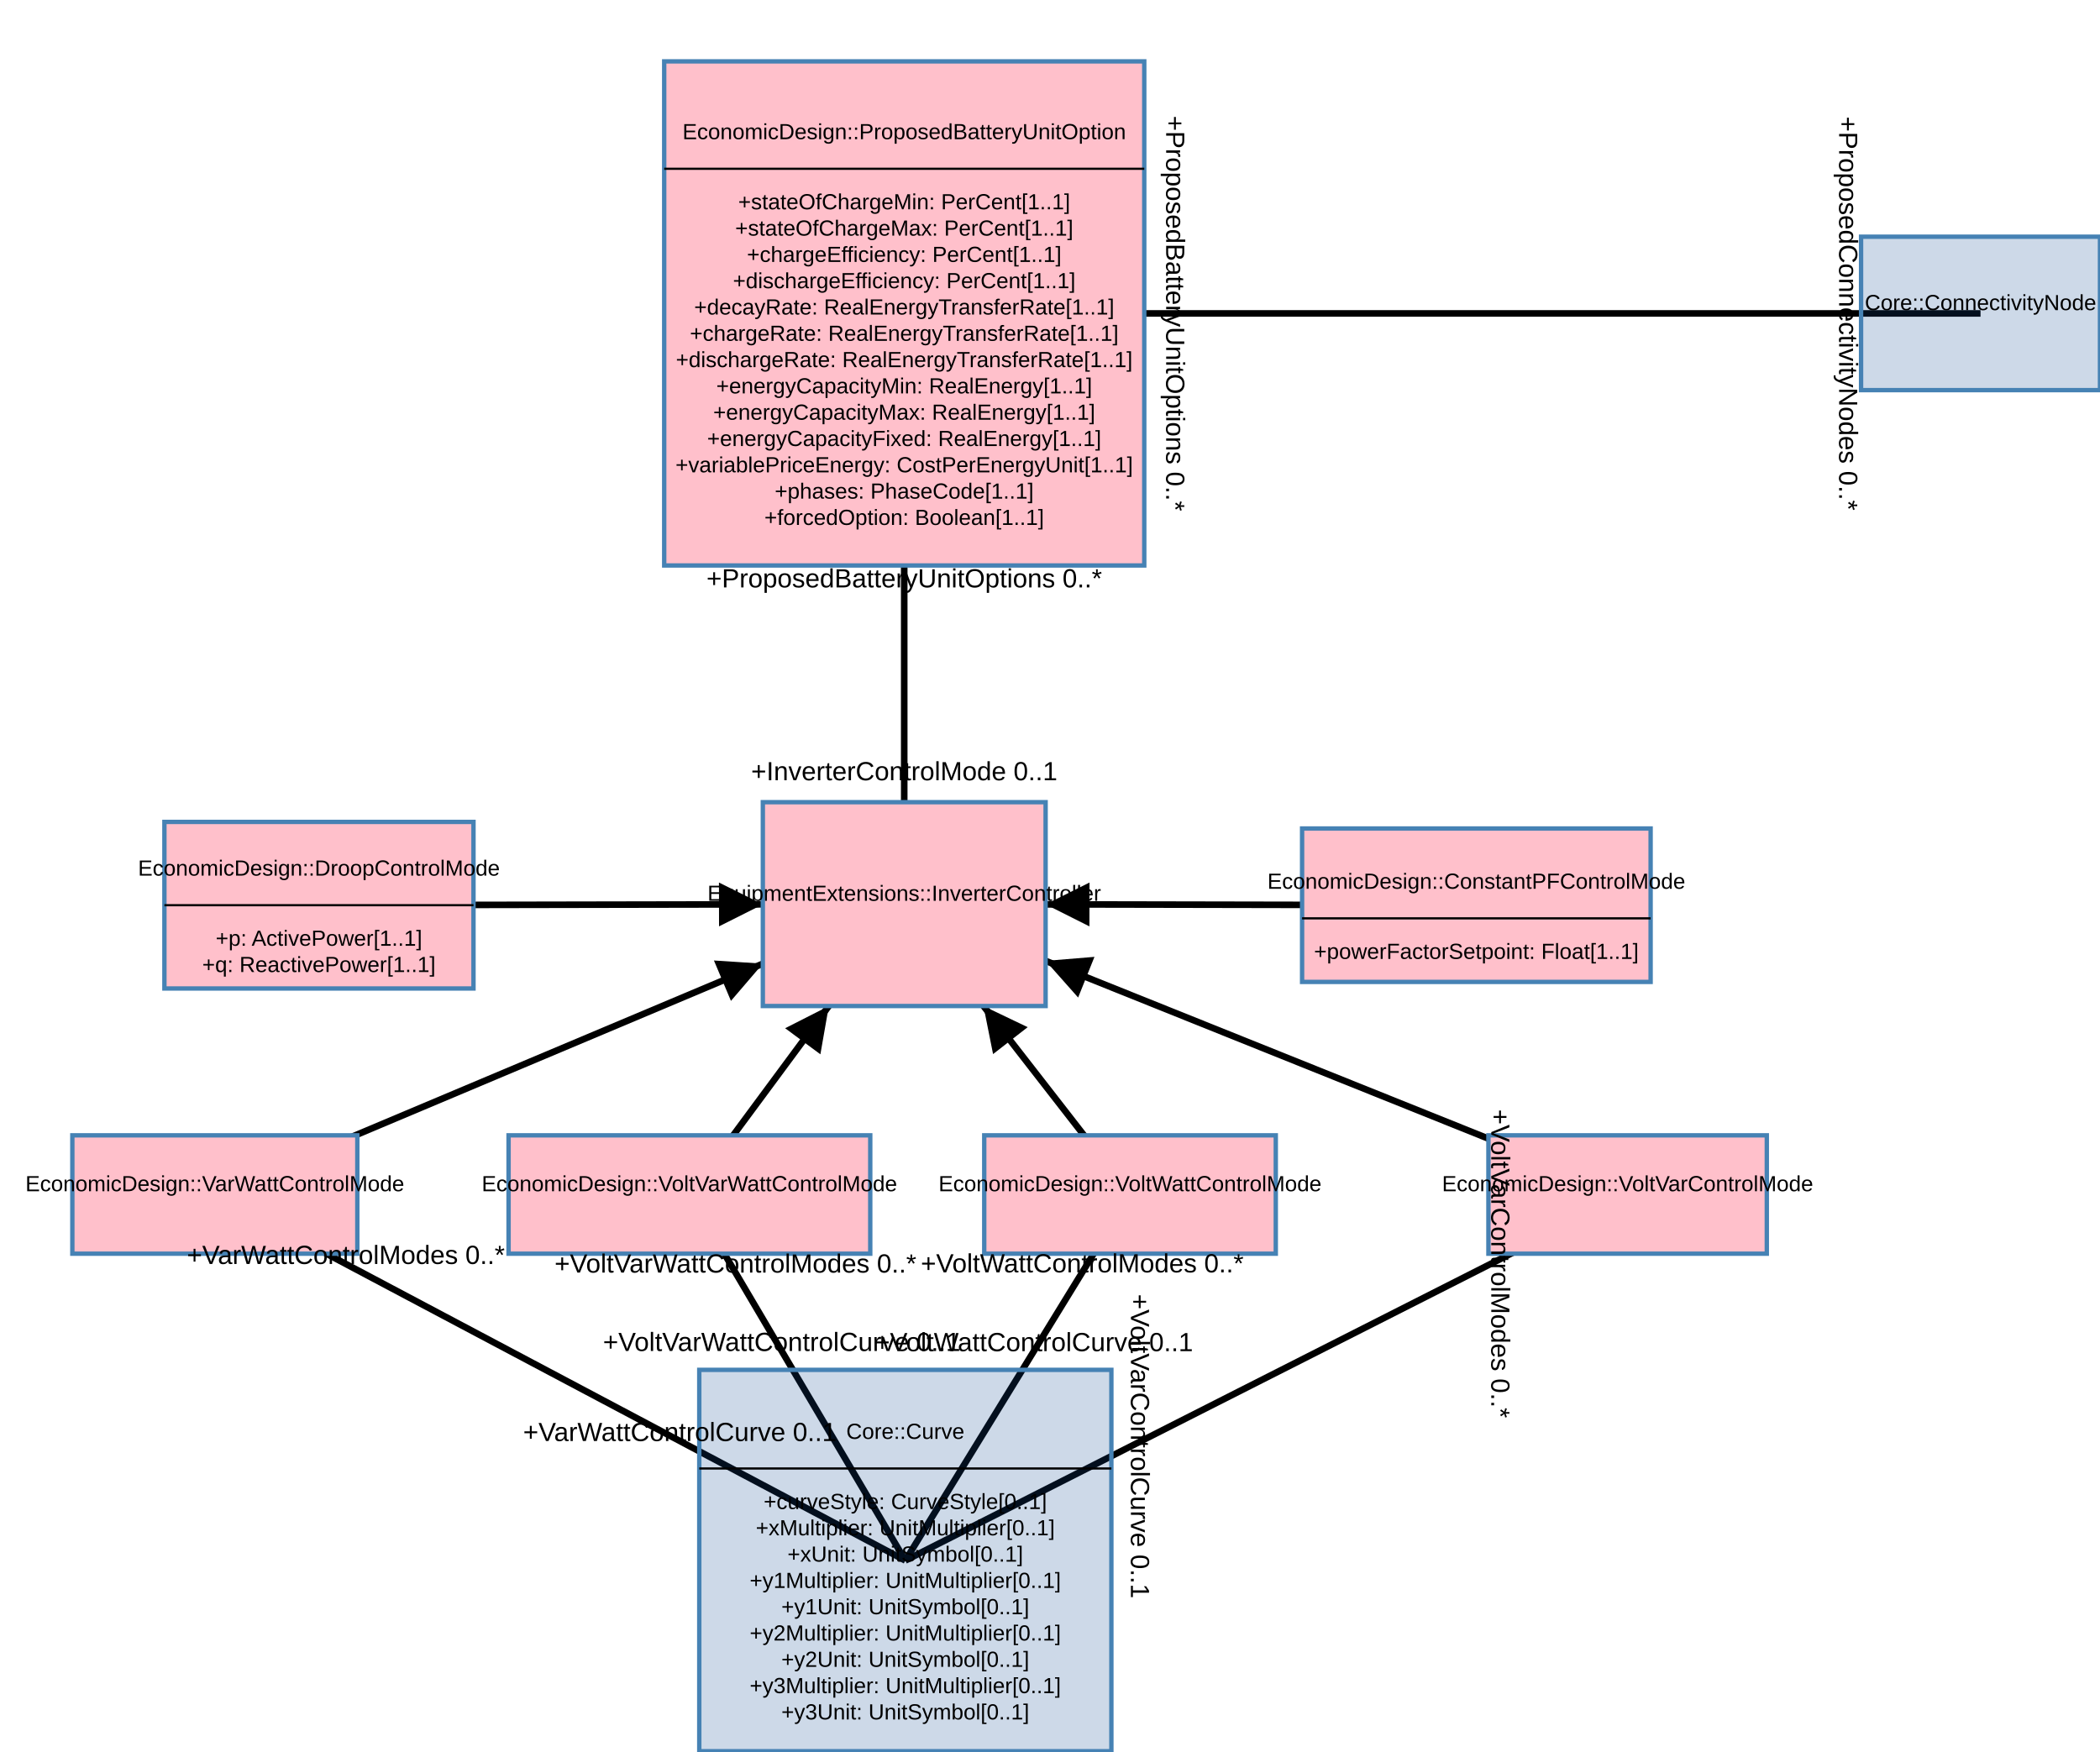
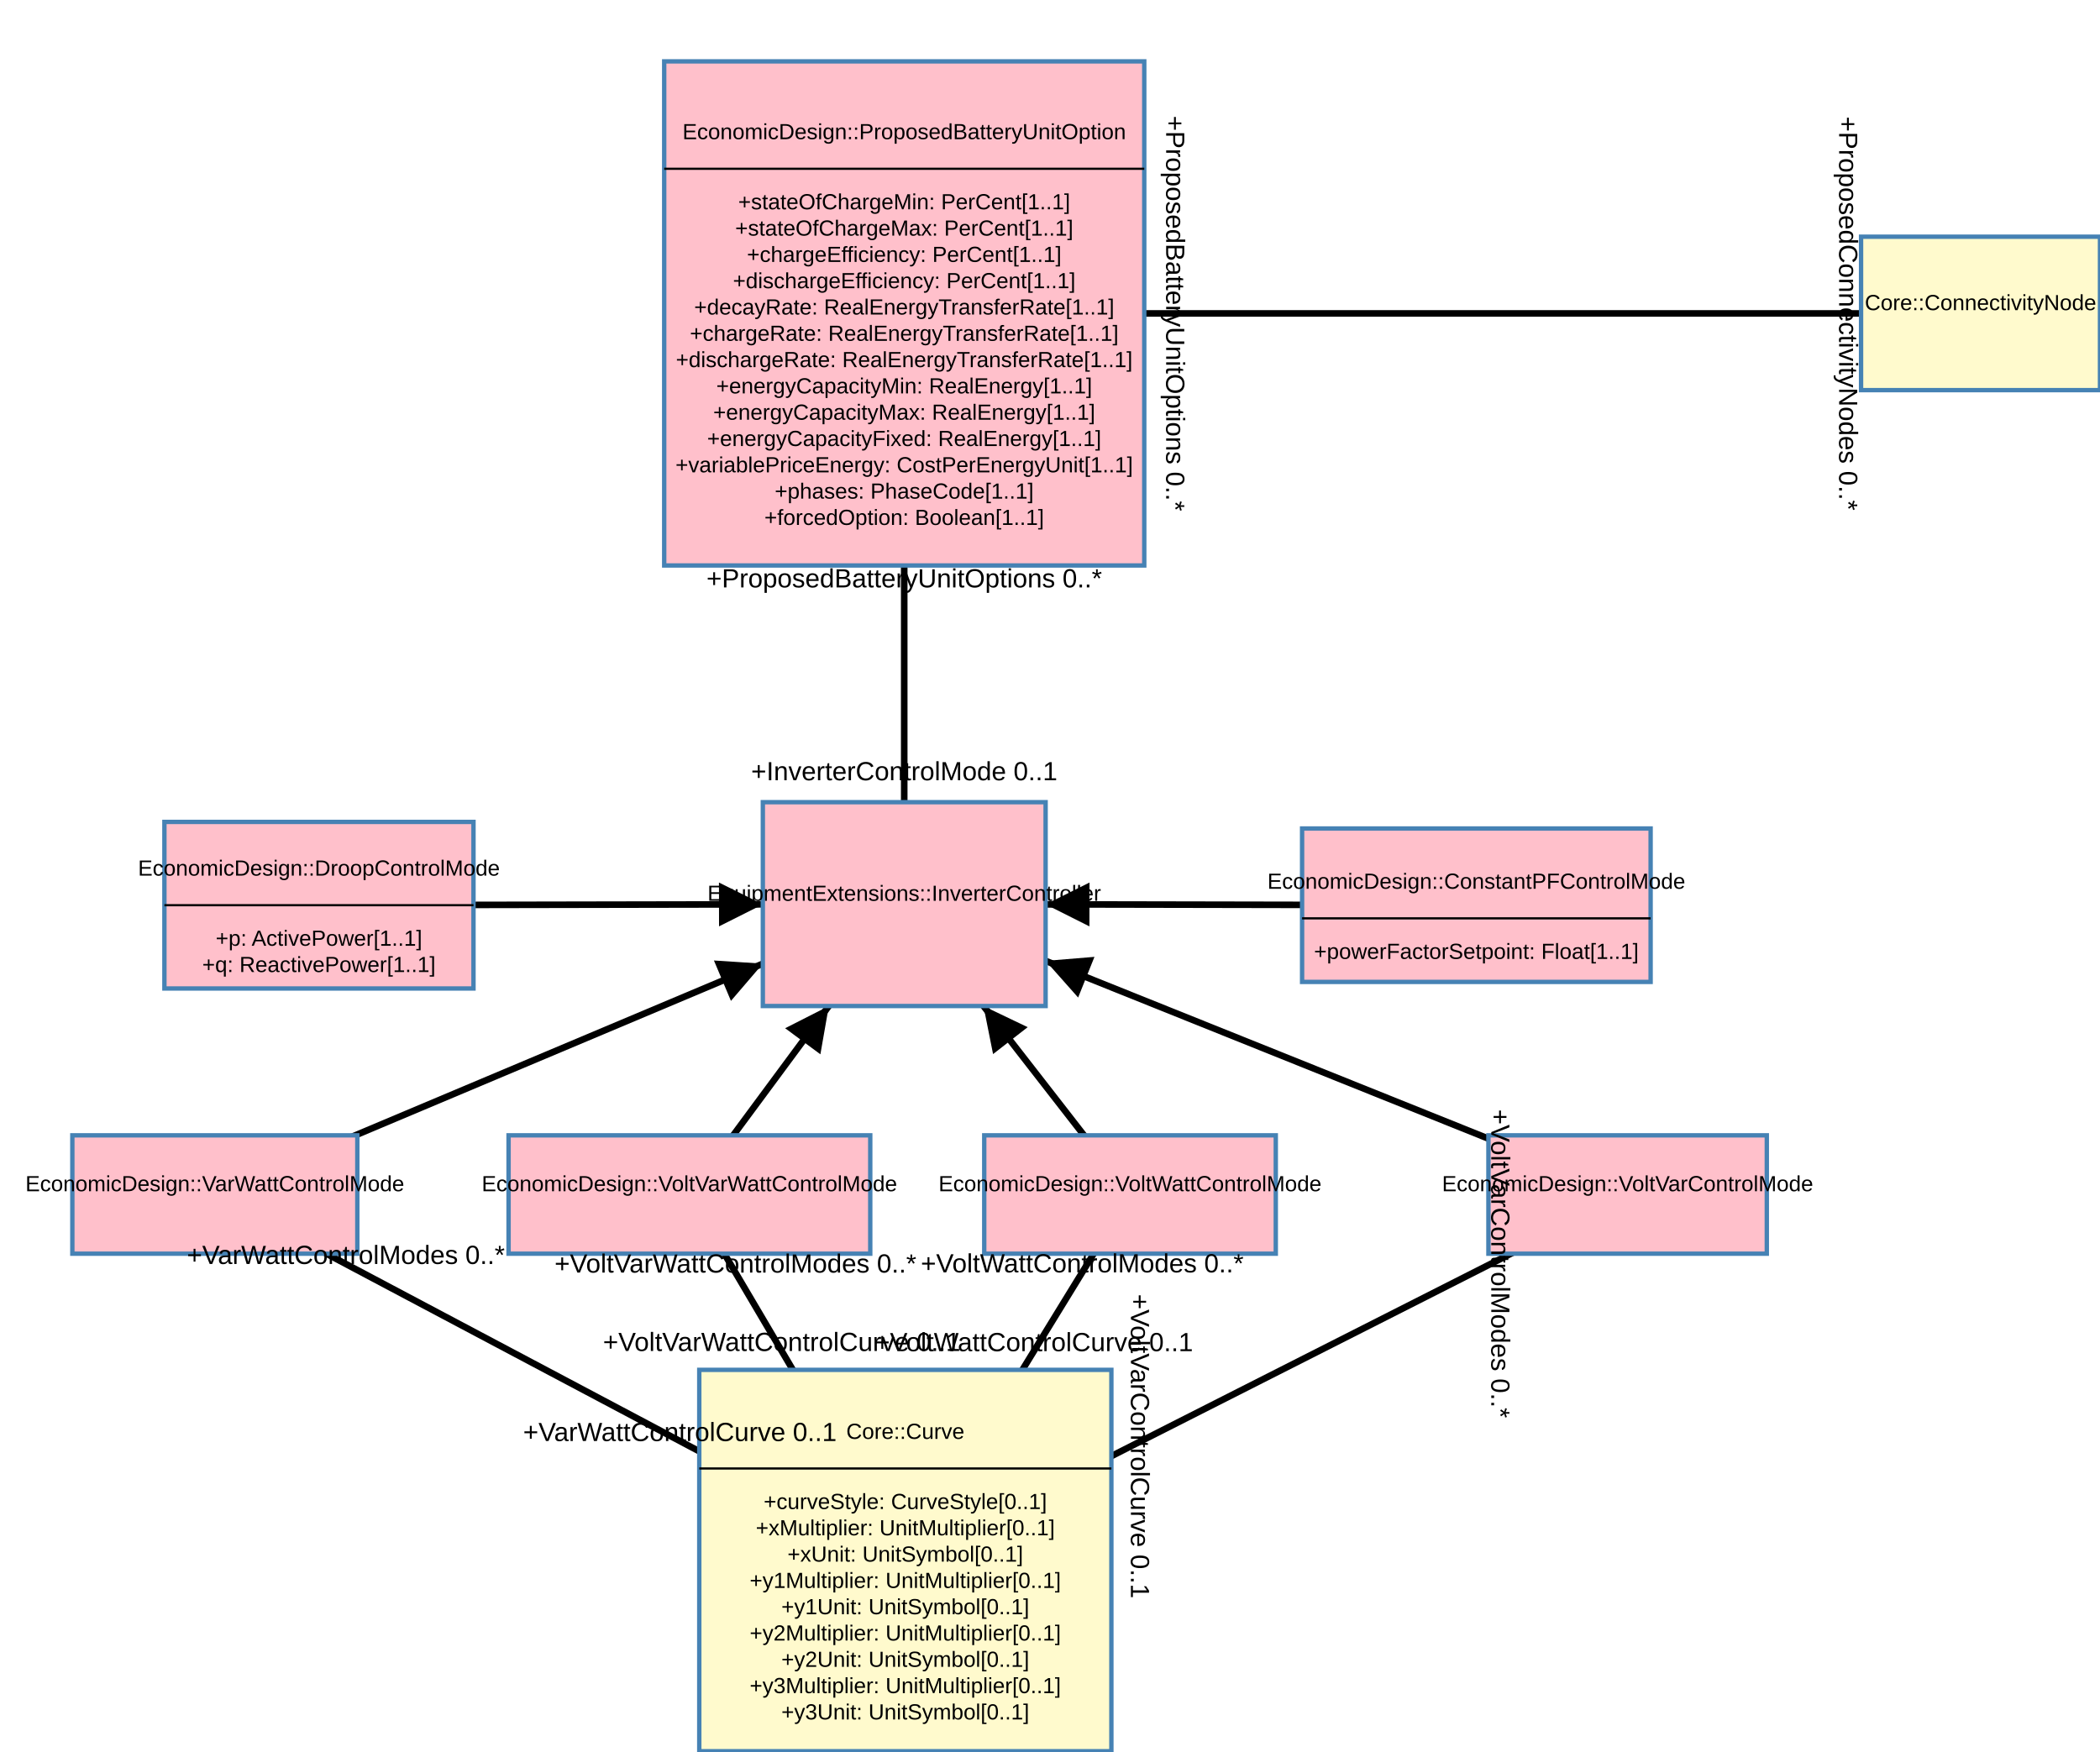
<svg xmlns="http://www.w3.org/2000/svg" width="958" height="799">
  <g class="zoom-group">
    <defs>
      <marker id="arrowhead" viewBox="-0 -5 10 10" refX="5" refY="0" orient="auto" markerWidth="10" markerHeight="10" xoverflow="visible">
        <path d="M 0,-5 L 10 ,0 L 0,5" fill="black" style="stroke: none;" />
      </marker>
    </defs>
    <line class="link" x1="412.5" y1="143" x2="412.5" y2="412.5" stroke="#000000" stroke-width="3" />
    <line class="link" x1="412.5" y1="143" x2="903.5" y2="143" stroke="#000000" stroke-width="3" />
    <line class="link" x1="145.5" y1="413" x2="412.5" y2="412.5" stroke="#000000" stroke-width="3" marker-end="url(#arrowhead)" />
    <line class="link" x1="98" y1="545" x2="412.5" y2="412.5" stroke="#000000" stroke-width="3" marker-end="url(#arrowhead)" />
    <line class="link" x1="314.5" y1="545" x2="412.5" y2="412.5" stroke="#000000" stroke-width="3" marker-end="url(#arrowhead)" />
    <line class="link" x1="742.5" y1="545" x2="412.5" y2="412.5" stroke="#000000" stroke-width="3" marker-end="url(#arrowhead)" />
    <line class="link" x1="673.5" y1="413" x2="412.5" y2="412.5" stroke="#000000" stroke-width="3" marker-end="url(#arrowhead)" />
    <line class="link" x1="515.5" y1="545" x2="412.5" y2="412.5" stroke="#000000" stroke-width="3" marker-end="url(#arrowhead)" />
    <line class="link" x1="98" y1="545" x2="413" y2="712" stroke="#000000" stroke-width="3" />
    <line class="link" x1="314.5" y1="545" x2="413" y2="712" stroke="#000000" stroke-width="3" />
    <line class="link" x1="515.5" y1="545" x2="413" y2="712" stroke="#000000" stroke-width="3" />
    <line class="link" x1="742.5" y1="545" x2="413" y2="712" stroke="#000000" stroke-width="3" />
    <line class="arrow" x2="338" y2="412.64" x1="145.5" y1="413" stroke="#000000" stroke-width="2" marker-end="url(#arrowhead)" />
    <line class="arrow" x2="338.784" y2="443.557" x1="98" y1="545" stroke="#000000" stroke-width="2" marker-end="url(#arrowhead)" />
    <line class="arrow" x2="372.161" y2="467.04" x1="314.5" y1="545" stroke="#000000" stroke-width="2" marker-end="url(#arrowhead)" />
    <line class="arrow" x2="486.28" y2="442.124" x1="742.5" y1="545" stroke="#000000" stroke-width="2" marker-end="url(#arrowhead)" />
    <line class="arrow" x2="487" y2="412.643" x1="673.5" y1="413" stroke="#000000" stroke-width="2" marker-end="url(#arrowhead)" />
    <line class="arrow" x2="454.785" y2="466.895" x1="515.5" y1="545" stroke="#000000" stroke-width="2" marker-end="url(#arrowhead)" />
    <g class="draggable" transform="translate(348, 366)">
      <rect class="box" width="129" height="93" style="fill: #ffc0cb; stroke: steelblue; stroke-width: 2px; cursor: move;" />
      <text class="text" x="64.5" y="41.5" dy=".35em" text-anchor="middle" style="font-family: Arial, sans-serif; fill: black; font-size: 10px; pointer-events: none;">EquipmentExtensions::InverterController</text>
    </g>
    <g class="draggable" transform="translate(594, 378)">
      <rect class="box" width="159" height="70" style="fill: #ffc0cb; stroke: steelblue; stroke-width: 2px; cursor: move;" />
      <text class="text" x="79.5" y="24" dy=".35em" text-anchor="middle" style="font-family: Arial, sans-serif; fill: black; font-size: 10px; pointer-events: none;">EconomicDesign::ConstantPFControlMode</text>
      <line x1="0" x2="159" y1="41" y2="41" stroke="black" stroke-width="1" />
      <text class="text" x="79.5" y="56" dy=".35em" text-anchor="middle" style="font-family: Arial, sans-serif; fill: black; font-size: 10px; pointer-events: none;">+powerFactorSetpoint: Float[1..1]</text>
    </g>
    <g class="draggable" transform="translate(232, 518)">
      <rect class="box" width="165" height="54" style="fill: #ffc0cb; stroke: steelblue; stroke-width: 2px; cursor: move;" />
      <text class="text" x="82.5" y="22" dy=".35em" text-anchor="middle" style="font-family: Arial, sans-serif; fill: black; font-size: 10px; pointer-events: none;">EconomicDesign::VoltVarWattControlMode</text>
    </g>
    <g class="draggable" transform="translate(33, 518)">
      <rect class="box" width="130" height="54" style="fill: #ffc0cb; stroke: steelblue; stroke-width: 2px; cursor: move;" />
      <text class="text" x="65" y="22" dy=".35em" text-anchor="middle" style="font-family: Arial, sans-serif; fill: black; font-size: 10px; pointer-events: none;">EconomicDesign::VarWattControlMode</text>
    </g>
    <g class="draggable" transform="translate(449, 518)">
      <rect class="box" width="133" height="54" style="fill: #ffc0cb; stroke: steelblue; stroke-width: 2px; cursor: move;" />
      <text class="text" x="66.5" y="22" dy=".35em" text-anchor="middle" style="font-family: Arial, sans-serif; fill: black; font-size: 10px; pointer-events: none;">EconomicDesign::VoltWattControlMode</text>
    </g>
    <g class="draggable" transform="translate(679, 518)">
      <rect class="box" width="127" height="54" style="fill: #ffc0cb; stroke: steelblue; stroke-width: 2px; cursor: move;" />
      <text class="text" x="63.5" y="22" dy=".35em" text-anchor="middle" style="font-family: Arial, sans-serif; fill: black; font-size: 10px; pointer-events: none;">EconomicDesign::VoltVarControlMode</text>
    </g>
    <g class="draggable" transform="translate(75, 375)">
      <rect class="box" width="141" height="76" style="fill: #ffc0cb; stroke: steelblue; stroke-width: 2px; cursor: move;" />
      <text class="text" x="70.5" y="21" dy=".35em" text-anchor="middle" style="font-family: Arial, sans-serif; fill: black; font-size: 10px; pointer-events: none;">EconomicDesign::DroopControlMode</text>
      <line x1="0" x2="141" y1="38" y2="38" stroke="black" stroke-width="1" />
      <text class="text" x="70.5" y="53" dy=".35em" text-anchor="middle" style="font-family: Arial, sans-serif; fill: black; font-size: 10px; pointer-events: none;">+p: ActivePower[1..1]</text>
      <text class="text" x="70.5" y="65" dy=".35em" text-anchor="middle" style="font-family: Arial, sans-serif; fill: black; font-size: 10px; pointer-events: none;">+q: ReactivePower[1..1]</text>
    </g>
    <g class="draggable" transform="translate(303, 28)">
      <rect class="box" width="219" height="230" style="fill: #ffc0cb; stroke: steelblue; stroke-width: 2px; cursor: move;" />
      <text class="text" x="109.5" y="32" dy=".35em" text-anchor="middle" style="font-family: Arial, sans-serif; fill: black; font-size: 10px; pointer-events: none;">EconomicDesign::ProposedBatteryUnitOption</text>
      <line x1="0" x2="219" y1="49" y2="49" stroke="black" stroke-width="1" />
      <text class="text" x="109.5" y="64" dy=".35em" text-anchor="middle" style="font-family: Arial, sans-serif; fill: black; font-size: 10px; pointer-events: none;">+stateOfChargeMin: PerCent[1..1]</text>
      <text class="text" x="109.5" y="76" dy=".35em" text-anchor="middle" style="font-family: Arial, sans-serif; fill: black; font-size: 10px; pointer-events: none;">+stateOfChargeMax: PerCent[1..1]</text>
      <text class="text" x="109.5" y="88" dy=".35em" text-anchor="middle" style="font-family: Arial, sans-serif; fill: black; font-size: 10px; pointer-events: none;">+chargeEfficiency: PerCent[1..1]</text>
      <text class="text" x="109.5" y="100" dy=".35em" text-anchor="middle" style="font-family: Arial, sans-serif; fill: black; font-size: 10px; pointer-events: none;">+dischargeEfficiency: PerCent[1..1]</text>
      <text class="text" x="109.5" y="112" dy=".35em" text-anchor="middle" style="font-family: Arial, sans-serif; fill: black; font-size: 10px; pointer-events: none;">+decayRate: RealEnergyTransferRate[1..1]</text>
      <text class="text" x="109.5" y="124" dy=".35em" text-anchor="middle" style="font-family: Arial, sans-serif; fill: black; font-size: 10px; pointer-events: none;">+chargeRate: RealEnergyTransferRate[1..1]</text>
      <text class="text" x="109.5" y="136" dy=".35em" text-anchor="middle" style="font-family: Arial, sans-serif; fill: black; font-size: 10px; pointer-events: none;">+dischargeRate: RealEnergyTransferRate[1..1]</text>
      <text class="text" x="109.5" y="148" dy=".35em" text-anchor="middle" style="font-family: Arial, sans-serif; fill: black; font-size: 10px; pointer-events: none;">+energyCapacityMin: RealEnergy[1..1]</text>
      <text class="text" x="109.5" y="160" dy=".35em" text-anchor="middle" style="font-family: Arial, sans-serif; fill: black; font-size: 10px; pointer-events: none;">+energyCapacityMax: RealEnergy[1..1]</text>
      <text class="text" x="109.5" y="172" dy=".35em" text-anchor="middle" style="font-family: Arial, sans-serif; fill: black; font-size: 10px; pointer-events: none;">+energyCapacityFixed: RealEnergy[1..1]</text>
      <text class="text" x="109.5" y="184" dy=".35em" text-anchor="middle" style="font-family: Arial, sans-serif; fill: black; font-size: 10px; pointer-events: none;">+variablePriceEnergy: CostPerEnergyUnit[1..1]</text>
      <text class="text" x="109.5" y="196" dy=".35em" text-anchor="middle" style="font-family: Arial, sans-serif; fill: black; font-size: 10px; pointer-events: none;">+phases: PhaseCode[1..1]</text>
      <text class="text" x="109.5" y="208" dy=".35em" text-anchor="middle" style="font-family: Arial, sans-serif; fill: black; font-size: 10px; pointer-events: none;">+forcedOption: Boolean[1..1]</text>
    </g>
    <g class="draggable" transform="translate(849, 108)">
-       <rect class="box" width="109" height="70" style="fill: #13499135; stroke: steelblue; stroke-width: 2px; cursor: move;" />
+       <rect class="box" width="109" height="70" style="fill: #fffacd; stroke: steelblue; stroke-width: 2px; cursor: move;" />
      <text class="text" x="54.5" y="30" dy=".35em" text-anchor="middle" style="font-family: Arial, sans-serif; fill: black; font-size: 10px; pointer-events: none;">Core::ConnectivityNode</text>
    </g>
    <g class="draggable" transform="translate(319, 625)">
-       <rect class="box" width="188" height="174" style="fill: #13499135; stroke: steelblue; stroke-width: 2px; cursor: move;" />
+       <rect class="box" width="188" height="174" style="fill: #fffacd; stroke: steelblue; stroke-width: 2px; cursor: move;" />
      <text class="text" x="94" y="28" dy=".35em" text-anchor="middle" style="font-family: Arial, sans-serif; fill: black; font-size: 10px; pointer-events: none;">Core::Curve</text>
      <line x1="0" x2="188" y1="45" y2="45" stroke="black" stroke-width="1" />
      <text class="text" x="94" y="60" dy=".35em" text-anchor="middle" style="font-family: Arial, sans-serif; fill: black; font-size: 10px; pointer-events: none;">+curveStyle: CurveStyle[0..1]</text>
      <text class="text" x="94" y="72" dy=".35em" text-anchor="middle" style="font-family: Arial, sans-serif; fill: black; font-size: 10px; pointer-events: none;">+xMultiplier: UnitMultiplier[0..1]</text>
      <text class="text" x="94" y="84" dy=".35em" text-anchor="middle" style="font-family: Arial, sans-serif; fill: black; font-size: 10px; pointer-events: none;">+xUnit: UnitSymbol[0..1]</text>
      <text class="text" x="94" y="96" dy=".35em" text-anchor="middle" style="font-family: Arial, sans-serif; fill: black; font-size: 10px; pointer-events: none;">+y1Multiplier: UnitMultiplier[0..1]</text>
      <text class="text" x="94" y="108" dy=".35em" text-anchor="middle" style="font-family: Arial, sans-serif; fill: black; font-size: 10px; pointer-events: none;">+y1Unit: UnitSymbol[0..1]</text>
      <text class="text" x="94" y="120" dy=".35em" text-anchor="middle" style="font-family: Arial, sans-serif; fill: black; font-size: 10px; pointer-events: none;">+y2Multiplier: UnitMultiplier[0..1]</text>
      <text class="text" x="94" y="132" dy=".35em" text-anchor="middle" style="font-family: Arial, sans-serif; fill: black; font-size: 10px; pointer-events: none;">+y2Unit: UnitSymbol[0..1]</text>
      <text class="text" x="94" y="144" dy=".35em" text-anchor="middle" style="font-family: Arial, sans-serif; fill: black; font-size: 10px; pointer-events: none;">+y3Multiplier: UnitMultiplier[0..1]</text>
      <text class="text" x="94" y="156" dy=".35em" text-anchor="middle" style="font-family: Arial, sans-serif; fill: black; font-size: 10px; pointer-events: none;">+y3Unit: UnitSymbol[0..1]</text>
    </g>
    <text class="link-text-start" x="412.5" y="268" transform="rotate(0, 412.5, 268)" text-anchor="middle" style="font-family: Arial, sans-serif; font-size: 12px; fill: black;">+ProposedBatteryUnitOptions 0..*</text>
    <text class="link-text-start" x="532" y="143" transform="rotate(90, 532, 143)" text-anchor="middle" style="font-family: Arial, sans-serif; font-size: 12px; fill: black;">+ProposedBatteryUnitOptions 0..*</text>
    <text class="link-text-start" x="226" y="412.849" transform="rotate(90, 226, 412.8493)" text-anchor="middle" style="font-family: Arial, sans-serif; font-size: 12px; fill: black;" />
    <text class="link-text-start" x="171.302" y="514.117" transform="rotate(90, 171.3023, 514.1175)" text-anchor="middle" style="font-family: Arial, sans-serif; font-size: 12px; fill: black;" />
    <text class="link-text-start" x="340.416" y="509.96" transform="rotate(0, 340.4163, 509.9601)" text-anchor="middle" style="font-family: Arial, sans-serif; font-size: 12px; fill: black;" />
    <text class="link-text-start" x="669.72" y="515.778" transform="rotate(90, 669.7201, 515.7778)" text-anchor="middle" style="font-family: Arial, sans-serif; font-size: 12px; fill: black;" />
    <text class="link-text-start" x="584" y="412.829" transform="rotate(90, 584, 412.8285)" text-anchor="middle" style="font-family: Arial, sans-serif; font-size: 12px; fill: black;" />
    <text class="link-text-start" x="488.374" y="510.105" transform="rotate(0, 488.374, 510.1049)" text-anchor="middle" style="font-family: Arial, sans-serif; font-size: 12px; fill: black;" />
    <text class="link-text-start" x="157.763" y="576.684" transform="rotate(0, 157.7633, 576.684)" text-anchor="middle" style="font-family: Arial, sans-serif; font-size: 12px; fill: black;">+VarWattControlModes 0..*</text>
    <text class="link-text-start" x="335.505" y="580.613" transform="rotate(0, 335.5055, 580.6134)" text-anchor="middle" style="font-family: Arial, sans-serif; font-size: 12px; fill: black;">+VoltVarWattControlModes 0..*</text>
    <text class="link-text-start" x="493.697" y="580.523" transform="rotate(0, 493.6971, 580.5227)" text-anchor="middle" style="font-family: Arial, sans-serif; font-size: 12px; fill: black;">+VoltWattControlModes 0..*</text>
    <text class="link-text-start" x="680.308" y="576.521" transform="rotate(90, 680.3078, 576.5208)" text-anchor="middle" style="font-family: Arial, sans-serif; font-size: 12px; fill: black;">+VoltVarControlModes 0..*</text>
    <text class="link-text-end" x="412.5" y="356" transform="rotate(0, 412.5, 356)" text-anchor="middle" style="font-family: Arial, sans-serif; font-size: 12px; fill: black;">+InverterControlMode 0..1</text>
    <text class="link-text-end" x="839" y="143" transform="rotate(90, 839, 143)" text-anchor="middle" style="font-family: Arial, sans-serif; font-size: 12px; fill: black;">+ProposedConnectivityNodes 0..*</text>
    <text class="link-text-end" x="338" y="412.64" transform="rotate(90, 338, 412.6395)" text-anchor="middle" style="font-family: Arial, sans-serif; font-size: 12px; fill: black;" />
    <text class="link-text-end" x="338.784" y="443.557" transform="rotate(90, 338.7845, 443.5566)" text-anchor="middle" style="font-family: Arial, sans-serif; font-size: 12px; fill: black;" />
    <text class="link-text-end" x="372.161" y="467.04" transform="rotate(0, 372.1611, 467.0399)" text-anchor="middle" style="font-family: Arial, sans-serif; font-size: 12px; fill: black;" />
    <text class="link-text-end" x="486.28" y="442.124" transform="rotate(90, 486.2799, 442.1238)" text-anchor="middle" style="font-family: Arial, sans-serif; font-size: 12px; fill: black;" />
    <text class="link-text-end" x="487" y="412.643" transform="rotate(90, 487, 412.6427)" text-anchor="middle" style="font-family: Arial, sans-serif; font-size: 12px; fill: black;" />
    <text class="link-text-end" x="454.785" y="466.895" transform="rotate(0, 454.7845, 466.8951)" text-anchor="middle" style="font-family: Arial, sans-serif; font-size: 12px; fill: black;" />
    <text class="link-text-end" x="310.165" y="657.481" transform="rotate(0, 310.1649, 657.481)" text-anchor="middle" style="font-family: Arial, sans-serif; font-size: 12px; fill: black;">+VarWattControlCurve 0..1</text>
    <text class="link-text-end" x="356.605" y="616.387" transform="rotate(0, 356.6053, 616.3866)" text-anchor="middle" style="font-family: Arial, sans-serif; font-size: 12px; fill: black;">+VoltVarWattControlCurve 0..1</text>
    <text class="link-text-end" x="471.629" y="616.477" transform="rotate(0, 471.6292, 616.4773)" text-anchor="middle" style="font-family: Arial, sans-serif; font-size: 12px; fill: black;">+VoltWattControlCurve 0..1</text>
    <text class="link-text-end" x="515.92" y="659.837" transform="rotate(90, 515.9198, 659.8373)" text-anchor="middle" style="font-family: Arial, sans-serif; font-size: 12px; fill: black;">+VoltVarControlCurve 0..1</text>
  </g>
</svg>
